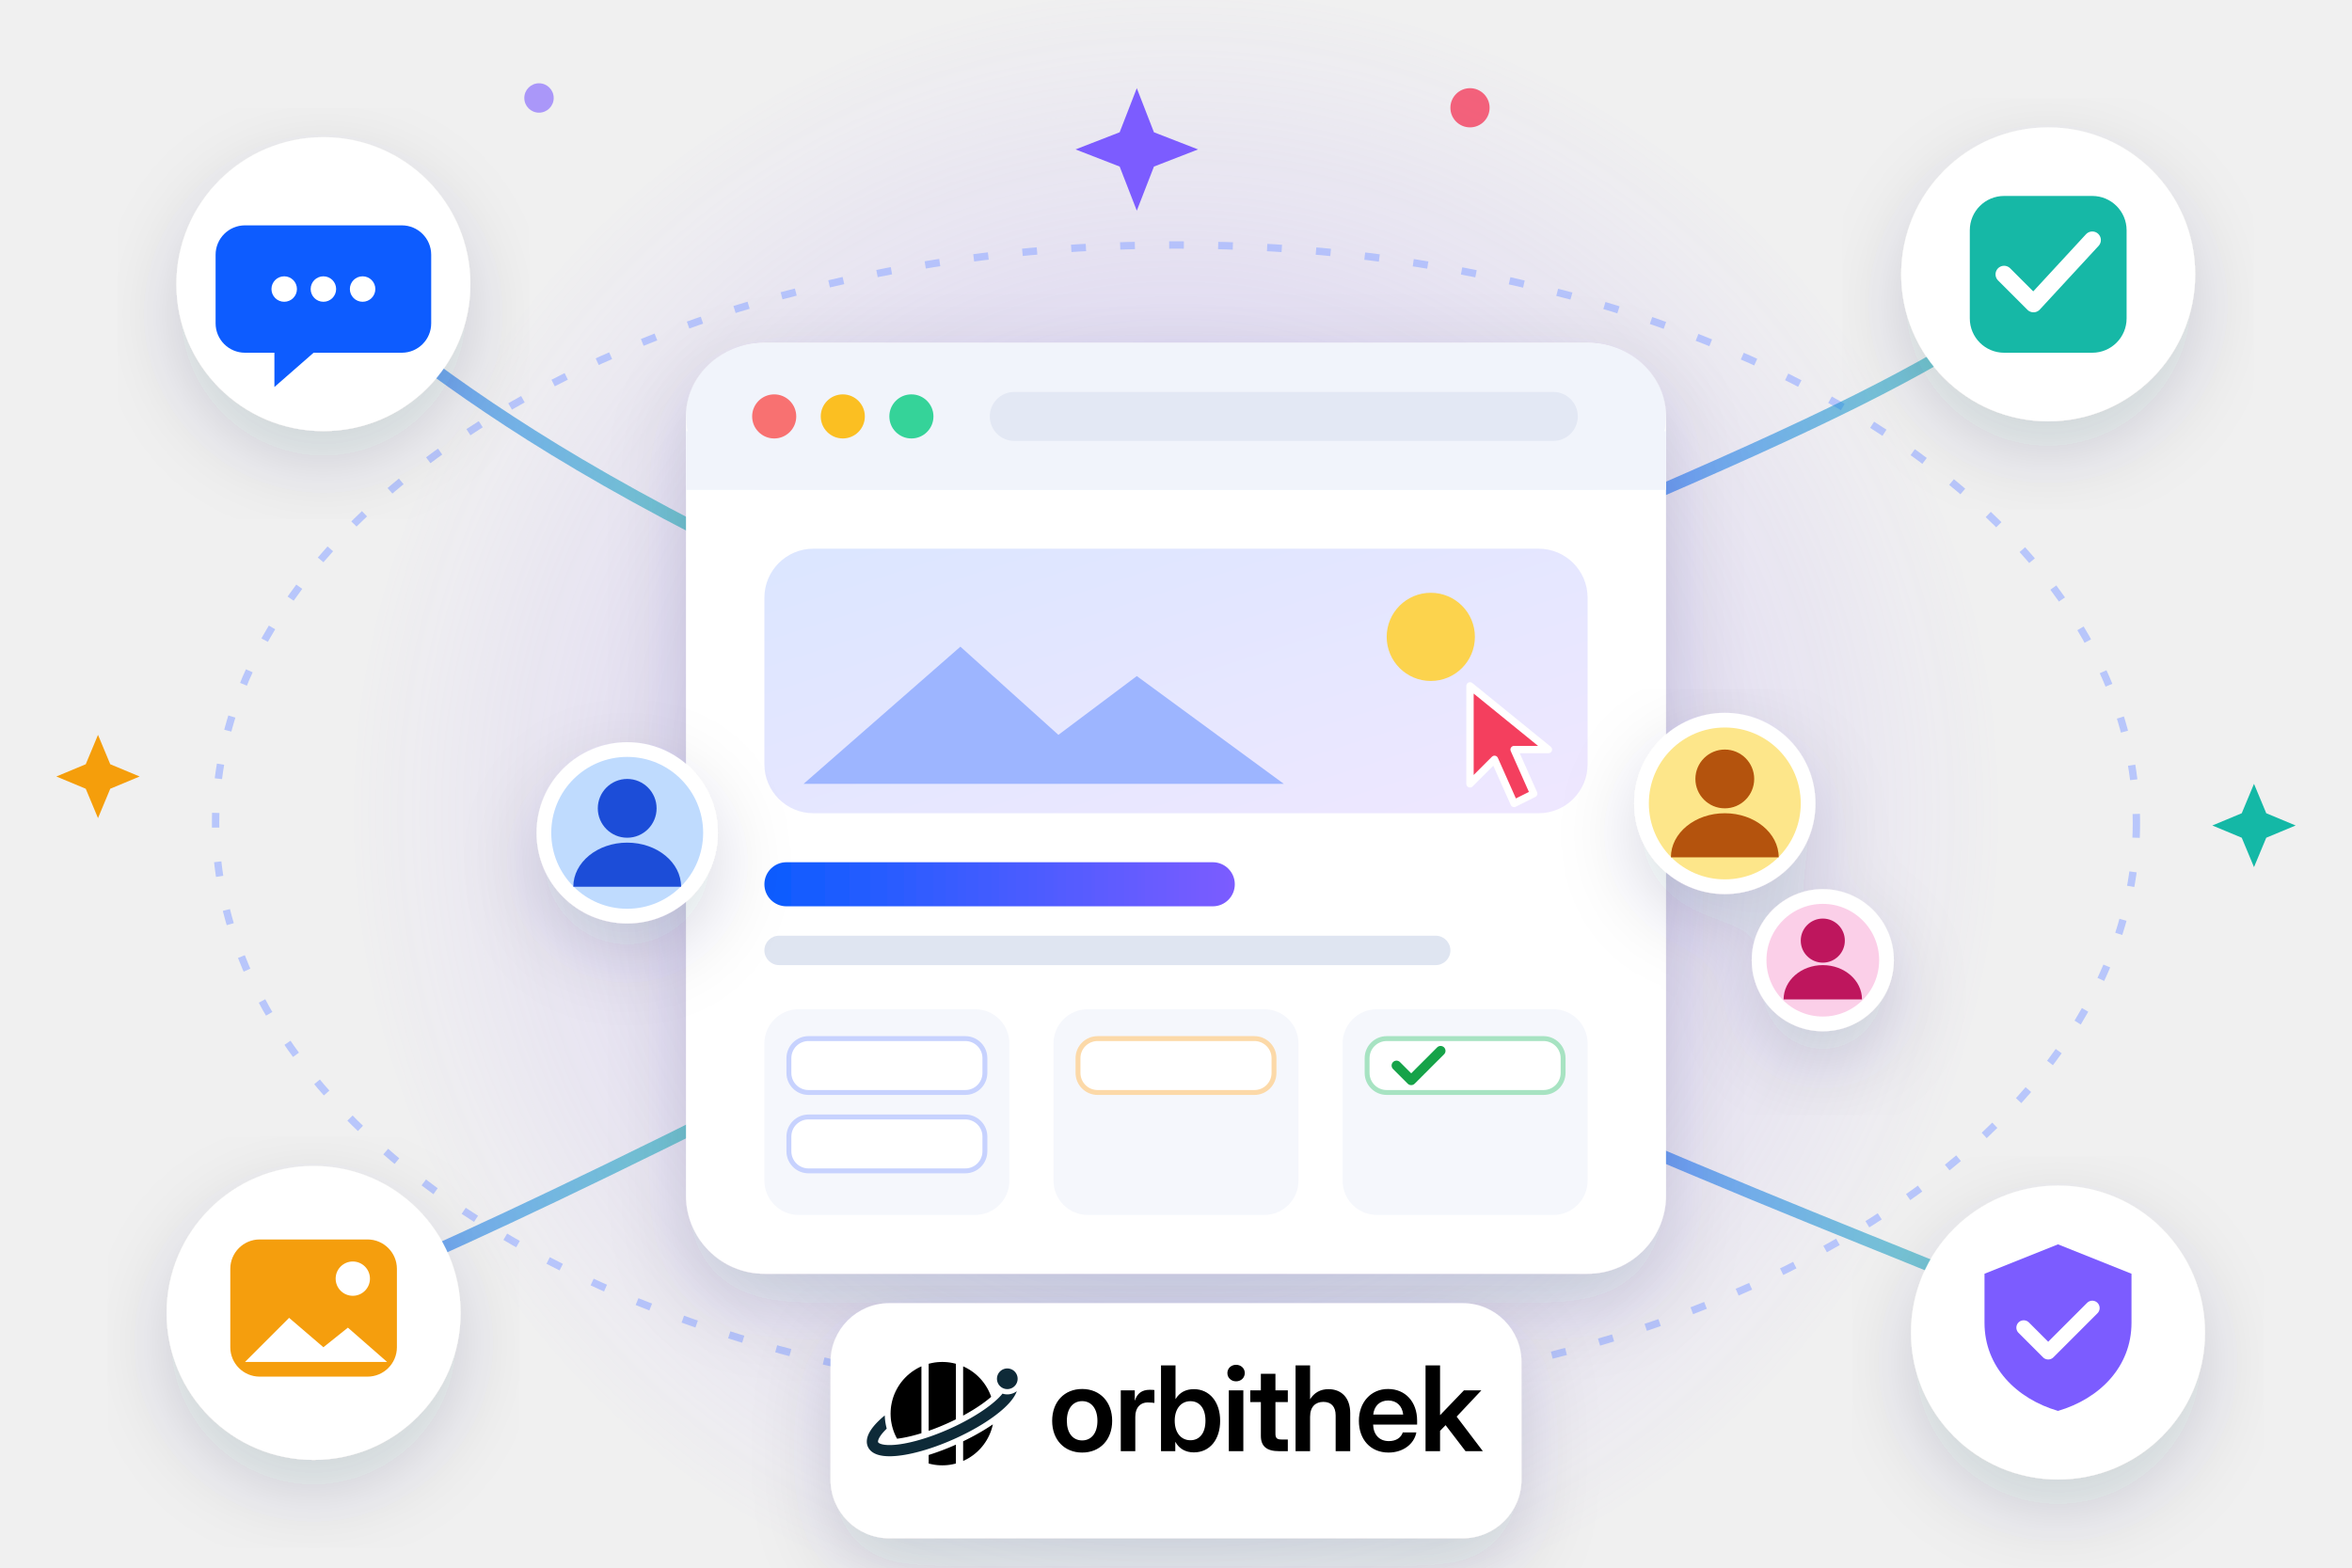
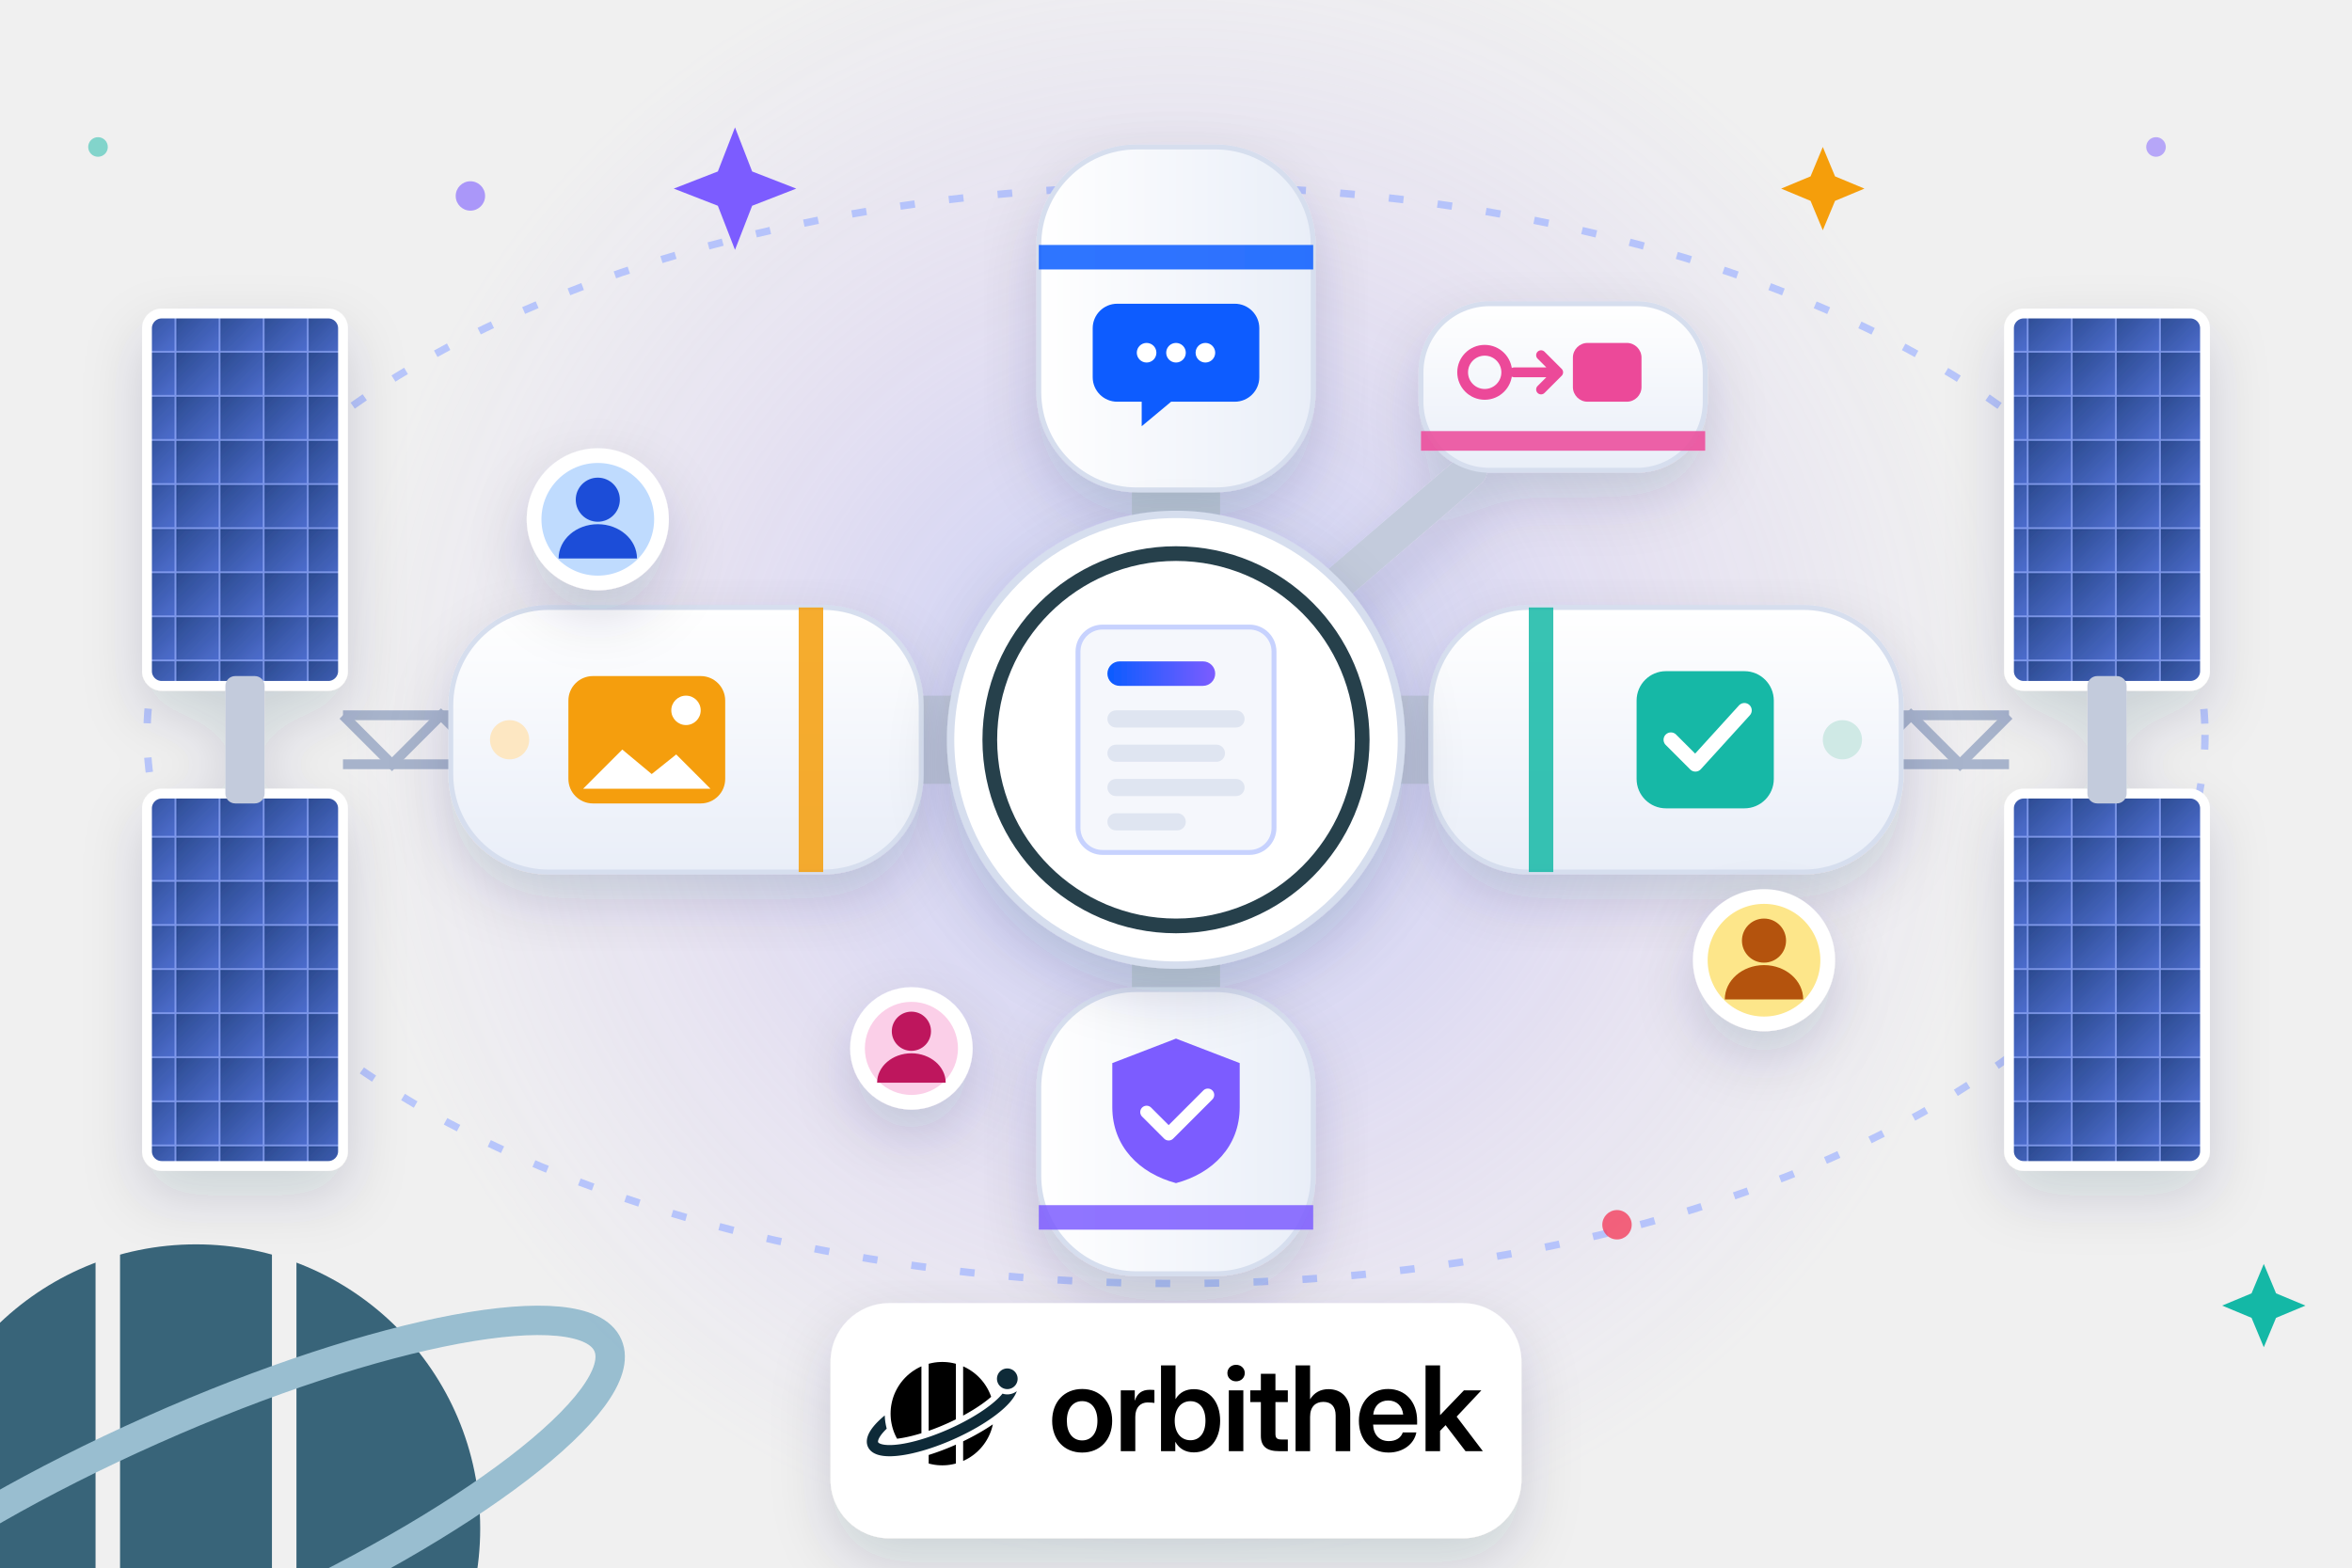
<svg xmlns="http://www.w3.org/2000/svg" viewBox="0 0 480 320" role="img" aria-labelledby="t">
  <defs>
    <radialGradient id="glow" cx="50%" cy="50%" r="50%">
-       <stop offset="0" stop-color="#7c9dff" stop-opacity=".45" />
-       <stop offset=".6" stop-color="#a78bfa" stop-opacity=".18" />
+       <stop offset="0" stop-color="#7c9dff" stop-opacity=".40" />
+       <stop offset=".6" stop-color="#a78bfa" stop-opacity=".14" />
      <stop offset="1" stop-color="#a78bfa" stop-opacity="0" />
    </radialGradient>
+     <linearGradient id="hull" x1="0" y1="0" x2="0" y2="1">
+       <stop offset="0" stop-color="#ffffff" />
+       <stop offset="1" stop-color="#e9eef8" />
+     </linearGradient>
+     <linearGradient id="hullv" x1="0" y1="0" x2="1" y2="0">
+       <stop offset="0" stop-color="#ffffff" />
+       <stop offset="1" stop-color="#e9eef8" />
+     </linearGradient>
+     <linearGradient id="solar" x1="0" y1="0" x2="1" y2="1">
+       <stop offset="0" stop-color="#2b4a8f" />
+       <stop offset="1" stop-color="#4f6fd1" />
+     </linearGradient>
    <linearGradient id="bar" x1="0" x2="1">
      <stop offset="0" stop-color="#0b5cff" />
      <stop offset="1" stop-color="#7c5cff" />
    </linearGradient>
-     <linearGradient id="hero" x1="0" y1="0" x2="1" y2="1">
-       <stop offset="0" stop-color="#dbe6ff" />
-       <stop offset="1" stop-color="#efe7ff" />
-     </linearGradient>
-     <linearGradient id="link" x1="0" x2="1">
-       <stop offset="0" stop-color="#0b5cff" stop-opacity=".55" />
-       <stop offset="1" stop-color="#14b8a6" stop-opacity=".55" />
-     </linearGradient>
+     <pattern id="cells" width="9" height="9" patternUnits="userSpaceOnUse">
+       <rect width="9" height="9" fill="url(#solar)" />
+       <path d="M9 0 V9 M0 9 H9" stroke="#9fb4ff" stroke-width=".8" opacity=".55" />
+     </pattern>
+     <mask id="spines" maskUnits="userSpaceOnUse" x="-40" y="230" width="160" height="120">
+       <rect x="-40" y="230" width="160" height="120" fill="#ffffff" />
+       <path d="M22 230 V350 M58 230 V350" stroke="#000000" stroke-width="5" />
+     </mask>
    <filter id="lift" x="-20%" y="-20%" width="140%" height="150%">
-       <feDropShadow dx="0" dy="6" stdDeviation="8" flood-color="#1e2a55" flood-opacity=".16" />
+       <feDropShadow dx="0" dy="5" stdDeviation="6" flood-color="#1e2a55" flood-opacity=".16" />
    </filter>
  </defs>
-   <circle cx="240" cy="166" r="168" fill="url(#glow)" />
-   <ellipse cx="240" cy="168" rx="196" ry="118" fill="none" stroke="#9fb4ff" stroke-width="1.5" stroke-dasharray="3 7" opacity=".7" />
-   <g fill="none" stroke="url(#link)" stroke-width="2.5" stroke-linecap="round">
-     <path d="M150 112 C110 92 92 78 76 66" />
-     <path d="M330 104 C372 86 392 76 410 64" />
-     <path d="M150 226 C110 246 92 254 74 262" />
-     <path d="M330 232 C372 250 394 258 412 266" />
+   <circle cx="240" cy="150" r="170" fill="url(#glow)" />
+   <g opacity=".9">
+     <circle cx="40" cy="312" r="58" fill="#24546b" mask="url(#spines)" />
+     <ellipse cx="40" cy="312" rx="92" ry="22" transform="rotate(-24 40 312)" fill="none" stroke="#8FB8CC" stroke-width="6" />
+   </g>
+   <ellipse cx="240" cy="150" rx="210" ry="112" fill="none" stroke="#9fb4ff" stroke-width="1.5" stroke-dasharray="3 7" opacity=".7" />
+   <g stroke="#a8b4cc" stroke-width="2" fill="none">
+     <path d="M70 146 H410 M70 156 H410" />
+     <path d="M70 146 l10 10 l10 -10 l10 10 l10 -10 l10 10 l10 -10 l10 10 l10 -10 M330 146 l10 10 l10 -10 l10 10 l10 -10 l10 10 l10 -10 l10 10 l10 -10" />
  </g>
  <g filter="url(#lift)">
-     <rect x="140" y="70" width="200" height="190" rx="16" fill="#ffffff" />
-     <rect x="140" y="70" width="200" height="30" rx="16" fill="#f1f4fb" />
-     <rect x="140" y="88" width="200" height="12" fill="#f1f4fb" />
-     <circle cx="158" cy="85" r="4.5" fill="#f87171" />
-     <circle cx="172" cy="85" r="4.5" fill="#fbbf24" />
-     <circle cx="186" cy="85" r="4.5" fill="#34d399" />
-     <rect x="202" y="80" width="120" height="10" rx="5" fill="#e3e8f4" />
-     <rect x="156" y="112" width="168" height="54" rx="10" fill="url(#hero)" />
-     <path d="M164 160 L196 132 L216 150 L232 138 L262 160 Z" fill="#9db5ff" />
-     <circle cx="292" cy="130" r="9" fill="#fcd34d" />
-     <rect x="156" y="176" width="96" height="9" rx="4.5" fill="url(#bar)" />
-     <rect x="156" y="191" width="140" height="6" rx="3" fill="#dfe5f1" />
-     <rect x="156" y="206" width="50" height="42" rx="7" fill="#f5f7fc" />
-     <rect x="215" y="206" width="50" height="42" rx="7" fill="#f5f7fc" />
-     <rect x="274" y="206" width="50" height="42" rx="7" fill="#f5f7fc" />
-     <rect x="161" y="212" width="40" height="11" rx="4" fill="#ffffff" stroke="#c7d2fe" />
-     <rect x="161" y="228" width="40" height="11" rx="4" fill="#ffffff" stroke="#c7d2fe" />
-     <rect x="220" y="212" width="40" height="11" rx="4" fill="#ffffff" stroke="#fcd9a8" />
-     <rect x="279" y="212" width="40" height="11" rx="4" fill="#ffffff" stroke="#a7e3c2" />
-     <path d="M285 217.5 l3 3 6-6" fill="none" stroke="#16a34a" stroke-width="2" stroke-linecap="round" stroke-linejoin="round" />
+     <rect x="30" y="64" width="40" height="76" rx="3" fill="url(#cells)" stroke="#ffffff" stroke-width="2" />
+     <rect x="30" y="162" width="40" height="76" rx="3" fill="url(#cells)" stroke="#ffffff" stroke-width="2" />
+     <rect x="410" y="64" width="40" height="76" rx="3" fill="url(#cells)" stroke="#ffffff" stroke-width="2" />
+     <rect x="410" y="162" width="40" height="76" rx="3" fill="url(#cells)" stroke="#ffffff" stroke-width="2" />
+     <rect x="46" y="138" width="8" height="26" rx="2" fill="#c3cbdc" />
+     <rect x="426" y="138" width="8" height="26" rx="2" fill="#c3cbdc" />
+   </g>
+   <g fill="#c3cbdc">
+     <rect x="231" y="98" width="18" height="10" rx="2" />
+     <rect x="231" y="194" width="18" height="10" rx="2" />
+     <rect x="186" y="142" width="10" height="18" rx="2" />
+     <rect x="284" y="142" width="10" height="18" rx="2" />
  </g>
  <g filter="url(#lift)">
-     <circle cx="66" cy="58" r="30" fill="#ffffff" />
-     <path d="M50 46 h32 a6 6 0 0 1 6 6 v14 a6 6 0 0 1 -6 6 h-18 l-8 7 v-7 h-6 a6 6 0 0 1 -6 -6 v-14 a6 6 0 0 1 6 -6 z" fill="#0b5cff" />
-     <circle cx="58" cy="59" r="2.6" fill="#ffffff" />
-     <circle cx="66" cy="59" r="2.6" fill="#ffffff" />
-     <circle cx="74" cy="59" r="2.6" fill="#ffffff" />
+     <rect x="212" y="30" width="56" height="70" rx="20" fill="url(#hullv)" stroke="#d6deee" />
+     <rect x="212" y="50" width="56" height="5" fill="#0b5cff" opacity=".85" />
+     <path d="M228 62 h24 a5 5 0 0 1 5 5 v10 a5 5 0 0 1 -5 5 h-13 l-6 5 v-5 h-5 a5 5 0 0 1 -5 -5 v-10 a5 5 0 0 1 5 -5 z" fill="#0b5cff" />
+     <circle cx="234" cy="72" r="2" fill="#ffffff" />
+     <circle cx="240" cy="72" r="2" fill="#ffffff" />
+     <circle cx="246" cy="72" r="2" fill="#ffffff" />
  </g>
  <g filter="url(#lift)">
-     <circle cx="418" cy="56" r="30" fill="#ffffff" />
-     <rect x="402" y="40" width="32" height="32" rx="7" fill="#14b8a6" />
-     <path d="M409 56 l6 6 12-13" fill="none" stroke="#ffffff" stroke-width="3.5" stroke-linecap="round" stroke-linejoin="round" />
+     <rect x="292" y="124" width="96" height="54" rx="20" fill="url(#hull)" stroke="#d6deee" />
+     <rect x="312" y="124" width="5" height="54" fill="#14b8a6" opacity=".85" />
+     <rect x="334" y="137" width="28" height="28" rx="6" fill="#14b8a6" />
+     <path d="M341 151 l5 5 10 -11" fill="none" stroke="#ffffff" stroke-width="3" stroke-linecap="round" stroke-linejoin="round" />
+     <circle cx="376" cy="151" r="4" fill="#cfe9e5" />
  </g>
  <g filter="url(#lift)">
-     <circle cx="64" cy="268" r="30" fill="#ffffff" />
-     <rect x="47" y="253" width="34" height="28" rx="6" fill="#f59e0b" />
-     <path d="M50 278 l9-9 7 6 5-4 8 7 z" fill="#ffffff" />
-     <circle cx="72" cy="261" r="3.5" fill="#ffffff" />
+     <rect x="92" y="124" width="96" height="54" rx="20" fill="url(#hull)" stroke="#d6deee" />
+     <rect x="163" y="124" width="5" height="54" fill="#f59e0b" opacity=".85" />
+     <rect x="116" y="138" width="32" height="26" rx="5" fill="#f59e0b" />
+     <path d="M119 161 l8 -8 6 5 5 -4 7 7 z" fill="#ffffff" />
+     <circle cx="140" cy="145" r="3" fill="#ffffff" />
+     <circle cx="104" cy="151" r="4" fill="#fde7c2" />
  </g>
  <g filter="url(#lift)">
-     <circle cx="420" cy="272" r="30" fill="#ffffff" />
-     <path d="M420 254 l15 6 v10 c0 9 -6.5 15.5 -15 18 c-8.5 -2.5 -15 -9 -15 -18 v-10 z" fill="#7c5cff" />
-     <path d="M413 271 l5 5 9 -9" fill="none" stroke="#ffffff" stroke-width="3" stroke-linecap="round" stroke-linejoin="round" />
+     <rect x="212" y="202" width="56" height="58" rx="20" fill="url(#hullv)" stroke="#d6deee" />
+     <rect x="212" y="246" width="56" height="5" fill="#7c5cff" opacity=".85" />
+     <path d="M240 212 l13 5 v9 c0 8 -5.5 13.5 -13 15.5 c-7.5 -2 -13 -7.5 -13 -15.5 v-9 z" fill="#7c5cff" />
+     <path d="M234 227 l4.5 4.5 8 -8" fill="none" stroke="#ffffff" stroke-width="2.6" stroke-linecap="round" stroke-linejoin="round" />
  </g>
  <g filter="url(#lift)">
-     <circle cx="352" cy="164" r="17" fill="#fde68a" stroke="#ffffff" stroke-width="3" />
-     <circle cx="352" cy="159" r="6" fill="#b45309" />
-     <path d="M341 175 a11 9 0 0 1 22 0" fill="#b45309" />
-     <circle cx="128" cy="170" r="17" fill="#bfdbfe" stroke="#ffffff" stroke-width="3" />
-     <circle cx="128" cy="165" r="6" fill="#1d4ed8" />
-     <path d="M117 181 a11 9 0 0 1 22 0" fill="#1d4ed8" />
-     <circle cx="372" cy="196" r="13" fill="#fbcfe8" stroke="#ffffff" stroke-width="3" />
-     <circle cx="372" cy="192" r="4.5" fill="#be185d" />
-     <path d="M364 204 a8 7 0 0 1 16 0" fill="#be185d" />
+     <path d="M272 120 L300 96" stroke="#c3cbdc" stroke-width="7" stroke-linecap="round" />
+     <rect x="290" y="62" width="58" height="34" rx="14" fill="url(#hull)" stroke="#d6deee" />
+     <rect x="290" y="88" width="58" height="4" fill="#ec4899" opacity=".85" />
+     <circle cx="303" cy="76" r="4.5" fill="none" stroke="#ec4899" stroke-width="2.2" />
+     <path d="M309 76 h9 m-3.5 -3.5 l3.5 3.5 -3.5 3.5" fill="none" stroke="#ec4899" stroke-width="2" stroke-linecap="round" stroke-linejoin="round" />
+     <rect x="321" y="70" width="14" height="12" rx="3" fill="#ec4899" />
  </g>
-   <path d="M300 140 l0 20 5 -5 4 9 4 -2 -4 -9 7 0 z" fill="#f43f5e" stroke="#ffffff" stroke-width="1.5" stroke-linejoin="round" />
+   <g filter="url(#lift)">
+     <circle cx="240" cy="151" r="46" fill="#ffffff" stroke="#d6deee" stroke-width="1.5" />
+     <circle cx="240" cy="151" r="38" fill="none" stroke="#0E2A38" stroke-width="3" opacity=".9" />
+     <rect x="220" y="128" width="40" height="46" rx="5" fill="#f5f7fc" stroke="#c7d2fe" />
+     <rect x="226" y="135" width="22" height="5" rx="2.5" fill="url(#bar)" />
+     <rect x="226" y="145" width="28" height="3.5" rx="1.75" fill="#dfe5f1" />
+     <rect x="226" y="152" width="24" height="3.5" rx="1.75" fill="#dfe5f1" />
+     <rect x="226" y="159" width="28" height="3.5" rx="1.75" fill="#dfe5f1" />
+     <rect x="226" y="166" width="16" height="3.5" rx="1.75" fill="#dfe5f1" />
+   </g>
+   <g filter="url(#lift)">
+     <circle cx="360" cy="196" r="13" fill="#fde68a" stroke="#ffffff" stroke-width="3" />
+     <circle cx="360" cy="192" r="4.5" fill="#b45309" />
+     <path d="M352 204 a8 7 0 0 1 16 0" fill="#b45309" />
+     <circle cx="122" cy="106" r="13" fill="#bfdbfe" stroke="#ffffff" stroke-width="3" />
+     <circle cx="122" cy="102" r="4.5" fill="#1d4ed8" />
+     <path d="M114 114 a8 7 0 0 1 16 0" fill="#1d4ed8" />
+     <circle cx="186" cy="214" r="11" fill="#fbcfe8" stroke="#ffffff" stroke-width="3" />
+     <circle cx="186" cy="210.5" r="4" fill="#be185d" />
+     <path d="M179 221 a7 6 0 0 1 14 0" fill="#be185d" />
+   </g>
  <g filter="url(#lift)">
    <rect x="169.5" y="266.0" width="141.0" height="48.0" rx="12" fill="#ffffff" />
  </g>
  <svg x="176.9" y="278.0" width="126.1" height="24.0" viewBox="0 0 523.83 99.66">
    <g transform="translate(-9.070 -29.221) scale(1.46107)">
      <path fill="#000000" fill-rule="evenodd" d="M77.12,37.17 L76.46,35.86 L75.73,34.58 L74.94,33.33 L74.10,32.13 L73.19,30.97 L72.23,29.85 L71.21,28.79 L70.15,27.77 L69.03,26.81 L67.87,25.90 L66.67,25.06 L65.42,24.27 L64.14,23.54 L62.83,22.88 L62.10,22.56 L62.10,51.12 L62.34,51.00 L62.80,50.74 L63.26,50.49 L63.72,50.23 L64.18,49.98 L64.63,49.72 L65.08,49.46 L65.53,49.20 L65.97,48.94 L66.41,48.68 L66.84,48.42 L67.28,48.16 L67.71,47.90 L68.13,47.64 L68.55,47.38 L68.97,47.11 L69.38,46.85 L69.79,46.59 L70.19,46.33 L70.59,46.07 L70.99,45.80 L71.38,45.54 L71.77,45.28 L72.15,45.02 L72.53,44.76 L72.90,44.50 L73.27,44.24 L73.63,43.98 L73.98,43.72 L74.34,43.46 L74.68,43.20 L75.03,42.94 L75.36,42.69 L75.69,42.43 L76.02,42.18 L76.34,41.93 L76.65,41.68 L76.96,41.42 L77.26,41.18 L77.56,40.93 L77.85,40.68 L78.13,40.44 L78.36,40.24 L78.25,39.89 L77.72,38.52ZM52.94,20.14 L51.47,20.04 L50.00,20.00 L48.53,20.04 L47.06,20.14 L45.60,20.32 L44.15,20.58 L42.71,20.90 L42.10,21.07 L42.10,59.97 L42.49,59.83 L42.99,59.66 L43.49,59.47 L43.99,59.29 L44.50,59.10 L45.00,58.92 L45.51,58.72 L46.01,58.53 L46.52,58.33 L47.02,58.14 L47.53,57.93 L48.04,57.73 L48.54,57.53 L49.05,57.32 L49.55,57.11 L50.06,56.89 L50.57,56.68 L51.07,56.46 L51.58,56.24 L52.08,56.02 L52.58,55.80 L53.08,55.58 L53.59,55.35 L54.09,55.12 L54.59,54.89 L55.08,54.66 L55.58,54.42 L56.07,54.19 L56.57,53.95 L57.06,53.71 L57.55,53.47 L57.90,53.30 L57.90,21.07 L57.29,20.90 L55.85,20.58 L54.40,20.32ZM33.33,25.06 L32.13,25.90 L30.97,26.81 L29.85,27.77 L28.79,28.79 L27.77,29.85 L26.81,30.97 L25.90,32.13 L25.06,33.33 L24.27,34.58 L23.54,35.86 L22.88,37.17 L22.28,38.52 L21.75,39.89 L21.29,41.29 L20.90,42.71 L20.58,44.15 L20.32,45.60 L20.14,47.06 L20.04,48.53 L20.00,50.00 L20.04,51.47 L20.14,52.94 L20.32,54.40 L20.58,55.85 L20.90,57.29 L21.29,58.71 L21.75,60.11 L22.28,61.48 L22.88,62.83 L23.54,64.14 L23.77,64.54 L24.07,64.51 L24.44,64.46 L24.82,64.41 L25.20,64.35 L25.59,64.30 L25.98,64.23 L26.38,64.17 L26.78,64.10 L27.19,64.03 L27.60,63.95 L28.01,63.88 L28.43,63.79 L28.85,63.71 L29.28,63.62 L29.71,63.53 L30.15,63.43 L30.59,63.33 L31.03,63.23 L31.48,63.13 L31.93,63.02 L32.38,62.91 L32.84,62.79 L33.30,62.67 L33.76,62.55 L34.22,62.42 L34.69,62.30 L35.16,62.17 L35.64,62.03 L36.11,61.89 L36.59,61.75 L37.07,61.61 L37.56,61.46 L37.90,61.36 L37.90,22.56 L37.17,22.88 L35.86,23.54 L34.58,24.27ZM65.42,75.73 L66.67,74.94 L67.87,74.10 L69.03,73.19 L70.15,72.23 L71.21,71.21 L72.23,70.15 L73.19,69.03 L74.10,67.87 L74.94,66.67 L75.73,65.42 L76.46,64.14 L77.12,62.83 L77.72,61.48 L78.25,60.11 L78.71,58.71 L79.10,57.29 L79.34,56.21 L79.26,56.27 L79.25,56.28 L78.82,56.57 L78.80,56.58 L78.37,56.87 L78.36,56.88 L77.92,57.16 L77.91,57.17 L77.47,57.46 L77.45,57.47 L77.01,57.76 L76.99,57.77 L76.55,58.06 L76.53,58.07 L76.08,58.35 L76.07,58.36 L75.61,58.65 L75.60,58.66 L75.14,58.94 L75.12,58.95 L74.66,59.24 L74.65,59.24 L74.18,59.53 L74.17,59.54 L73.70,59.82 L73.68,59.83 L73.21,60.11 L73.20,60.12 L72.72,60.40 L72.71,60.41 L72.23,60.69 L72.21,60.70 L71.73,60.98 L71.72,60.99 L71.23,61.26 L71.22,61.27 L70.73,61.55 L70.72,61.56 L70.22,61.83 L70.21,61.84 L69.72,62.12 L69.70,62.12 L69.21,62.40 L69.19,62.41 L68.69,62.68 L68.68,62.69 L68.18,62.96 L68.16,62.96 L67.66,63.24 L67.65,63.24 L67.14,63.51 L67.13,63.52 L66.62,63.79 L66.60,63.79 L66.09,64.06 L66.08,64.07 L65.56,64.33 L65.55,64.34 L65.03,64.60 L65.02,64.61 L64.50,64.87 L64.49,64.88 L63.97,65.14 L63.96,65.14 L63.43,65.40 L63.42,65.41 L62.90,65.66 L62.88,65.67 L62.36,65.93 L62.35,65.93 L62.10,66.05 L62.10,77.44 L62.83,77.12 L64.14,76.46ZM45.60,79.68 L47.06,79.86 L48.53,79.96 L50.00,80.00 L51.47,79.96 L52.94,79.86 L54.40,79.68 L55.85,79.42 L57.29,79.10 L57.90,78.93 L57.90,67.99 L57.45,68.19 L57.44,68.20 L56.90,68.43 L56.89,68.44 L56.35,68.67 L56.33,68.68 L55.79,68.91 L55.78,68.92 L55.24,69.14 L55.23,69.15 L54.69,69.38 L54.67,69.38 L54.13,69.61 L54.12,69.61 L53.58,69.84 L53.57,69.84 L53.02,70.06 L53.01,70.07 L52.47,70.28 L52.46,70.29 L51.91,70.50 L51.90,70.51 L51.36,70.72 L51.35,70.73 L50.80,70.94 L50.79,70.94 L50.25,71.15 L50.24,71.15 L49.69,71.36 L49.68,71.37 L49.14,71.57 L49.13,71.57 L48.59,71.77 L48.57,71.78 L48.03,71.97 L48.02,71.98 L47.48,72.17 L47.47,72.18 L46.93,72.37 L46.91,72.38 L46.38,72.56 L46.36,72.57 L45.83,72.76 L45.81,72.76 L45.28,72.94 L45.26,72.95 L44.73,73.13 L44.71,73.13 L44.18,73.31 L44.16,73.32 L43.63,73.49 L43.62,73.49 L43.09,73.67 L43.07,73.67 L42.54,73.84 L42.53,73.84 L42.10,73.98 L42.10,78.93 L42.71,79.10 L44.15,79.42Z" />
      <path fill="#0E2A38" fill-rule="evenodd" d="M84.93,38.40 L84.74,38.62 L84.56,38.85 L84.36,39.07 L84.16,39.30 L83.95,39.54 L83.73,39.77 L83.51,40.01 L83.28,40.25 L83.05,40.49 L82.81,40.74 L82.56,40.98 L82.31,41.23 L82.05,41.48 L81.78,41.73 L81.51,41.98 L81.23,42.24 L80.94,42.49 L80.65,42.75 L80.36,43.01 L80.05,43.27 L79.74,43.53 L79.43,43.79 L79.11,44.06 L78.79,44.32 L78.45,44.59 L78.12,44.85 L77.78,45.12 L77.43,45.39 L77.08,45.66 L76.72,45.92 L76.36,46.19 L75.99,46.46 L75.62,46.73 L75.24,47.00 L74.86,47.28 L74.47,47.55 L74.08,47.82 L73.68,48.09 L73.28,48.36 L72.87,48.63 L72.47,48.90 L72.05,49.18 L71.63,49.45 L71.21,49.72 L70.78,49.99 L70.35,50.26 L69.92,50.53 L69.48,50.80 L69.04,51.07 L68.59,51.34 L68.15,51.61 L67.69,51.87 L67.24,52.14 L66.78,52.41 L66.32,52.67 L65.85,52.94 L65.38,53.20 L64.91,53.46 L64.44,53.72 L63.96,53.98 L63.48,54.24 L63.00,54.50 L62.51,54.76 L62.02,55.02 L61.53,55.27 L61.04,55.52 L60.55,55.78 L60.05,56.03 L59.55,56.28 L59.05,56.52 L58.55,56.77 L58.05,57.01 L57.54,57.26 L57.03,57.50 L56.53,57.74 L56.02,57.97 L55.51,58.21 L54.99,58.44 L54.48,58.68 L53.97,58.91 L53.45,59.14 L52.93,59.36 L52.42,59.59 L51.90,59.81 L51.38,60.03 L50.87,60.24 L50.35,60.46 L49.83,60.67 L49.31,60.88 L48.79,61.09 L48.27,61.30 L47.75,61.50 L47.23,61.70 L46.72,61.90 L46.20,62.10 L45.68,62.29 L45.17,62.48 L44.65,62.67 L44.13,62.86 L43.62,63.04 L43.11,63.22 L42.60,63.40 L42.08,63.57 L41.58,63.74 L41.07,63.91 L40.56,64.08 L40.06,64.24 L39.55,64.40 L39.05,64.56 L38.55,64.71 L38.05,64.86 L37.56,65.01 L37.06,65.16 L36.57,65.30 L36.08,65.44 L35.60,65.57 L35.11,65.71 L34.63,65.84 L34.15,65.96 L33.68,66.08 L33.20,66.20 L32.73,66.32 L32.27,66.43 L31.80,66.54 L31.34,66.65 L30.89,66.75 L30.43,66.85 L29.98,66.95 L29.54,67.04 L29.09,67.13 L28.65,67.21 L28.22,67.30 L27.79,67.38 L27.36,67.45 L26.94,67.52 L26.52,67.59 L26.10,67.66 L25.70,67.72 L25.29,67.78 L24.89,67.83 L24.49,67.88 L24.10,67.93 L23.72,67.97 L23.34,68.01 L22.96,68.05 L22.59,68.08 L22.22,68.11 L21.87,68.14 L21.51,68.16 L21.16,68.18 L20.82,68.20 L20.48,68.21 L20.15,68.22 L19.83,68.23 L19.51,68.23 L19.19,68.23 L18.89,68.22 L18.59,68.22 L18.30,68.21 L18.01,68.19 L17.73,68.17 L17.46,68.15 L17.19,68.13 L16.93,68.11 L16.68,68.08 L16.44,68.05 L16.20,68.01 L15.97,67.97 L15.75,67.94 L15.54,67.89 L15.33,67.85 L15.13,67.80 L14.94,67.76 L14.76,67.71 L14.59,67.66 L14.42,67.60 L14.27,67.55 L14.12,67.50 L13.98,67.44 L13.85,67.39 L13.73,67.33 L13.62,67.28 L13.52,67.22 L13.42,67.17 L13.33,67.11 L13.25,67.06 L13.18,67.01 L13.12,66.97 L13.06,66.92 L13.01,66.88 L12.97,66.84 L12.93,66.80 L12.90,66.76 L12.87,66.73 L12.85,66.70 L12.83,66.67 L12.81,66.65 L12.80,66.62 L12.78,66.60 L12.77,66.57 L6.83,69.22 L6.97,69.50 L7.12,69.78 L7.27,70.05 L7.44,70.31 L7.62,70.57 L7.81,70.81 L8.01,71.05 L8.22,71.28 L8.44,71.50 L8.66,71.71 L8.90,71.91 L9.13,72.10 L9.38,72.28 L9.63,72.46 L9.88,72.62 L10.14,72.78 L10.41,72.93 L10.68,73.07 L10.95,73.21 L11.23,73.33 L11.51,73.45 L11.80,73.57 L12.09,73.68 L12.39,73.78 L12.68,73.87 L12.99,73.96 L13.29,74.04 L13.61,74.12 L13.92,74.20 L14.24,74.26 L14.56,74.33 L14.89,74.38 L15.22,74.44 L15.56,74.49 L15.90,74.53 L16.24,74.57 L16.59,74.60 L16.94,74.63 L17.30,74.66 L17.66,74.68 L18.02,74.70 L18.39,74.71 L18.76,74.72 L19.14,74.73 L19.52,74.73 L19.91,74.73 L20.30,74.72 L20.69,74.71 L21.09,74.69 L21.50,74.67 L21.90,74.65 L22.31,74.62 L22.73,74.59 L23.15,74.56 L23.57,74.52 L24.00,74.48 L24.43,74.43 L24.86,74.38 L25.30,74.33 L25.74,74.27 L26.19,74.21 L26.64,74.15 L27.09,74.08 L27.55,74.01 L28.01,73.93 L28.47,73.86 L28.94,73.77 L29.41,73.69 L29.88,73.60 L30.36,73.50 L30.84,73.41 L31.32,73.31 L31.81,73.20 L32.29,73.10 L32.79,72.99 L33.28,72.87 L33.78,72.75 L34.28,72.63 L34.78,72.51 L35.29,72.38 L35.79,72.25 L36.30,72.12 L36.81,71.98 L37.33,71.84 L37.84,71.70 L38.36,71.55 L38.88,71.40 L39.40,71.24 L39.93,71.09 L40.45,70.93 L40.98,70.77 L41.51,70.60 L42.04,70.43 L42.57,70.26 L43.11,70.08 L43.64,69.91 L44.18,69.73 L44.71,69.54 L45.25,69.36 L45.79,69.17 L46.33,68.98 L46.87,68.78 L47.41,68.58 L47.95,68.38 L48.49,68.18 L49.03,67.98 L49.57,67.77 L50.12,67.56 L50.66,67.34 L51.20,67.13 L51.74,66.91 L52.29,66.69 L52.83,66.47 L53.37,66.24 L53.91,66.02 L54.45,65.79 L54.99,65.55 L55.53,65.32 L56.07,65.08 L56.61,64.85 L57.15,64.60 L57.68,64.36 L58.22,64.12 L58.75,63.87 L59.28,63.62 L59.82,63.37 L60.35,63.12 L60.87,62.87 L61.40,62.61 L61.93,62.35 L62.45,62.09 L62.97,61.83 L63.49,61.57 L64.01,61.31 L64.52,61.04 L65.03,60.78 L65.55,60.51 L66.05,60.24 L66.56,59.97 L67.06,59.69 L67.56,59.42 L68.06,59.15 L68.56,58.87 L69.05,58.59 L69.54,58.32 L70.03,58.04 L70.51,57.76 L70.99,57.47 L71.47,57.19 L71.94,56.91 L72.41,56.63 L72.88,56.34 L73.34,56.06 L73.80,55.77 L74.26,55.48 L74.71,55.20 L75.16,54.91 L75.60,54.62 L76.04,54.33 L76.48,54.04 L76.91,53.75 L77.34,53.46 L77.76,53.17 L78.18,52.88 L78.60,52.59 L79.01,52.30 L79.42,52.01 L79.82,51.71 L80.22,51.42 L80.61,51.13 L81.00,50.84 L81.38,50.55 L81.76,50.25 L82.13,49.96 L82.50,49.67 L82.87,49.38 L83.23,49.09 L83.58,48.80 L83.93,48.51 L84.27,48.22 L84.61,47.93 L84.94,47.64 L85.27,47.35 L85.59,47.06 L85.91,46.77 L86.22,46.48 L86.52,46.19 L86.83,45.90 L87.12,45.61 L87.41,45.33 L87.69,45.04 L87.97,44.75 L88.24,44.47 L88.51,44.18 L88.77,43.90 L89.02,43.61 L89.27,43.33 L89.52,43.05 L89.75,42.76 L89.98,42.48 L90.21,42.20 L90.43,41.92 L90.64,41.63 L90.85,41.35 L91.05,41.07 L91.24,40.79 L91.43,40.51 L91.61,40.22 L91.79,39.94 L91.96,39.66 L92.12,39.38 L92.28,39.09 L92.43,38.81 L92.57,38.53 L92.71,38.24 L92.84,37.96 L92.96,37.67 L93.08,37.38 L93.18,37.09 L93.23,36.95 L92.88,37.21 L92.63,37.38 L92.12,37.68 L91.86,37.82 L91.33,38.07 L91.05,38.19 L90.50,38.38 L90.21,38.47 L89.64,38.62 L89.34,38.67 L88.76,38.76 L88.46,38.79 L87.87,38.82 L87.57,38.82 L86.98,38.79 L86.69,38.76 L86.10,38.67 L85.81,38.62 L85.24,38.47 L84.95,38.38 L84.94,38.38ZM12.75,66.52 L12.74,66.50 L12.74,66.47 L12.73,66.43 L12.72,66.40 L12.72,66.35 L12.71,66.31 L12.71,66.25 L12.71,66.19 L12.71,66.13 L12.71,66.06 L12.72,65.98 L12.73,65.89 L12.75,65.80 L12.77,65.70 L12.79,65.59 L12.82,65.48 L12.85,65.36 L12.89,65.23 L12.94,65.09 L12.99,64.96 L13.05,64.81 L13.11,64.66 L13.18,64.50 L13.26,64.34 L13.35,64.17 L13.44,64.00 L13.54,63.82 L13.64,63.64 L13.75,63.45 L13.87,63.26 L14.00,63.07 L14.13,62.87 L14.27,62.67 L14.42,62.46 L14.57,62.25 L14.73,62.04 L14.90,61.82 L15.07,61.60 L15.26,61.38 L15.44,61.15 L15.64,60.93 L15.84,60.70 L16.05,60.46 L16.27,60.23 L16.49,59.99 L16.72,59.75 L16.95,59.51 L17.19,59.26 L17.44,59.02 L17.69,58.77 L17.76,58.70 L17.62,58.20 L17.58,58.03 L17.26,56.60 L17.23,56.43 L16.97,54.98 L16.95,54.82 L16.77,53.36 L16.75,53.19 L16.65,51.72 L16.64,51.56 L16.62,51.04 L16.42,51.20 L16.07,51.49 L15.73,51.78 L15.39,52.07 L15.06,52.36 L14.73,52.65 L14.41,52.94 L14.09,53.23 L13.78,53.52 L13.48,53.81 L13.17,54.10 L12.88,54.39 L12.59,54.67 L12.31,54.96 L12.03,55.25 L11.76,55.53 L11.49,55.82 L11.23,56.10 L10.98,56.39 L10.73,56.67 L10.48,56.95 L10.25,57.24 L10.02,57.52 L9.79,57.80 L9.57,58.08 L9.36,58.37 L9.15,58.65 L8.95,58.93 L8.76,59.21 L8.57,59.49 L8.39,59.78 L8.21,60.06 L8.04,60.34 L7.88,60.62 L7.72,60.91 L7.57,61.19 L7.43,61.47 L7.29,61.76 L7.16,62.04 L7.04,62.33 L6.92,62.62 L6.82,62.91 L6.72,63.20 L6.63,63.49 L6.54,63.78 L6.47,64.08 L6.40,64.38 L6.34,64.67 L6.30,64.97 L6.26,65.28 L6.23,65.58 L6.21,65.89 L6.21,66.19 L6.21,66.50 L6.23,66.81 L6.26,67.12 L6.30,67.42 L6.36,67.73 L6.43,68.03 L6.51,68.34 L6.61,68.63 L6.71,68.93 L6.83,69.22 L12.77,66.57 L12.76,66.55Z" />
      <path fill="#0E2A38" fill-rule="evenodd" d="M93.72,29.76 L93.69,29.17 L93.61,28.59 L93.46,28.02 L93.27,27.47 L93.01,26.93 L92.71,26.43 L92.36,25.96 L91.97,25.52 L91.53,25.12 L91.06,24.77 L90.55,24.47 L90.02,24.22 L89.46,24.02 L88.89,23.88 L88.31,23.79 L87.72,23.76 L87.13,23.79 L86.55,23.88 L85.98,24.02 L85.43,24.22 L84.89,24.47 L84.39,24.77 L83.92,25.12 L83.48,25.52 L83.08,25.96 L82.73,26.43 L82.43,26.93 L82.18,27.47 L81.98,28.02 L81.84,28.59 L81.75,29.17 L81.72,29.76 L81.75,30.35 L81.84,30.93 L81.98,31.50 L82.18,32.06 L82.43,32.59 L82.73,33.10 L83.08,33.57 L83.48,34.00 L83.92,34.40 L84.39,34.75 L84.89,35.05 L85.43,35.31 L85.98,35.50 L86.55,35.65 L87.13,35.73 L87.72,35.76 L88.31,35.73 L88.89,35.65 L89.46,35.50 L90.02,35.31 L90.55,35.05 L91.06,34.75 L91.53,34.40 L91.97,34.00 L92.36,33.57 L92.71,33.10 L93.01,32.59 L93.27,32.06 L93.46,31.50 L93.61,30.93 L93.69,30.35Z" />
    </g>
    <g transform="translate(0 75.66)">
      <path fill="#000000" fill-rule="evenodd" d="M182.573 1.172C197.758 1.172 208.012 -9.717 208.012 -25.732C208.012 -41.748 197.758 -52.734 182.573 -52.734C167.387 -52.734 157.133 -41.748 157.133 -25.732C157.133 -9.717 167.387 1.172 182.573 1.172ZM182.573 -9.131C174.614 -9.131 169.584 -15.43 169.584 -25.732C169.584 -36.084 174.662 -42.432 182.573 -42.432C190.434 -42.432 195.512 -36.035 195.512 -25.732C195.512 -15.479 190.483 -9.131 182.573 -9.131ZM215.308 0.0H227.613V-29.199C227.613 -37.256 232.154 -41.309 238.013 -41.309C240.455 -41.309 242.896 -41.064 243.824 -40.918V-51.855C242.847 -51.953 241.48 -52.051 239.82 -52.051C233.179 -52.051 229.224 -48.926 227.32 -43.018H227.173V-51.562H215.308ZM277.243 1.025C290.719 1.025 299.557 -9.766 299.557 -25.83C299.557 -41.699 290.573 -52.588 277.292 -52.588C270.602 -52.588 265.133 -49.902 261.813 -44.238H261.716V-72.754H249.411V0.0H261.52V-7.861H261.618C264.841 -1.904 270.505 1.025 277.243 1.025ZM274.362 -9.277C266.305 -9.277 261.032 -15.771 261.032 -25.83C261.032 -35.84 266.305 -42.383 274.362 -42.383C281.979 -42.383 287.106 -36.475 287.106 -25.83C287.106 -15.137 281.979 -9.277 274.362 -9.277ZM306.902 0.0H319.207V-51.562H306.902ZM313.055 -59.229C317.254 -59.229 320.428 -62.256 320.428 -66.26C320.428 -70.215 317.254 -73.242 313.055 -73.242C308.855 -73.242 305.682 -70.215 305.682 -66.26C305.682 -62.256 308.855 -59.229 313.055 -59.229ZM356.923 -51.562H346.425V-65.625H334.071V-51.562H325.087V-41.65H334.071V-12.988C334.071 -4.15 339.003 0.0 349.501 0.0H356.923V-9.912H351.649C347.646 -9.912 346.425 -11.133 346.425 -14.795V-41.65H356.923ZM375.791 -29.15C375.791 -37.939 380.625 -41.797 387.071 -41.797C393.662 -41.797 397.471 -37.842 397.471 -30.273V0.0H409.824V-32.227C409.824 -45.459 402.207 -52.588 391.416 -52.588C384.483 -52.588 379.307 -49.609 375.791 -43.994V-72.754H363.487V0.0H375.791ZM442.316 1.172C454.376 1.172 463.947 -5.811 465.9 -15.918H454.376C452.96 -11.523 448.81 -8.545 442.609 -8.545C434.308 -8.545 429.523 -14.16 429.23 -22.559H466.535V-25.928C466.535 -41.748 456.671 -52.734 441.828 -52.734C427.374 -52.734 417.169 -41.406 417.169 -25.732C417.169 -10.107 426.837 1.172 442.316 1.172ZM429.328 -31.055C430.158 -38.428 434.894 -42.969 442.023 -42.969C449.152 -42.969 453.937 -38.428 454.718 -31.055ZM473.684 0.0H485.989V-17.236L490.676 -22.07L507.571 0.0H522.268L500.051 -29.297L520.999 -51.562H506.204L486.135 -30.664H485.989V-72.754H473.684Z" />
    </g>
  </svg>
-   <path d="M232 18 l3.5 9 9 3.5 -9 3.5 -3.5 9 -3.5 -9 -9 -3.5 9 -3.5 z" fill="#7c5cff" />
-   <path d="M460 160 l2.5 6 6 2.5 -6 2.5 -2.5 6 -2.5 -6 -6 -2.5 6 -2.5 z" fill="#14b8a6" />
-   <path d="M20 150 l2.5 6 6 2.5 -6 2.5 -2.5 6 -2.5 -6 -6 -2.5 6 -2.5 z" fill="#f59e0b" />
-   <circle cx="300" cy="22" r="4" fill="#f43f5e" opacity=".8" />
-   <circle cx="110" cy="20" r="3" fill="#7c5cff" opacity=".6" />
+   <path d="M150 26 l3.5 9 9 3.5 -9 3.5 -3.5 9 -3.5 -9 -9 -3.5 9 -3.5 z" fill="#7c5cff" />
+   <path d="M462 258 l2.5 6 6 2.5 -6 2.5 -2.5 6 -2.5 -6 -6 -2.5 6 -2.5 z" fill="#14b8a6" />
+   <path d="M372 30 l2.5 6 6 2.5 -6 2.5 -2.5 6 -2.5 -6 -6 -2.5 6 -2.5 z" fill="#f59e0b" />
+   <circle cx="330" cy="250" r="3" fill="#f43f5e" opacity=".8" />
+   <circle cx="96" cy="40" r="3" fill="#7c5cff" opacity=".6" />
+   <circle cx="440" cy="30" r="2" fill="#7c5cff" opacity=".5" />
+   <circle cx="20" cy="30" r="2" fill="#14b8a6" opacity=".5" />
</svg>
